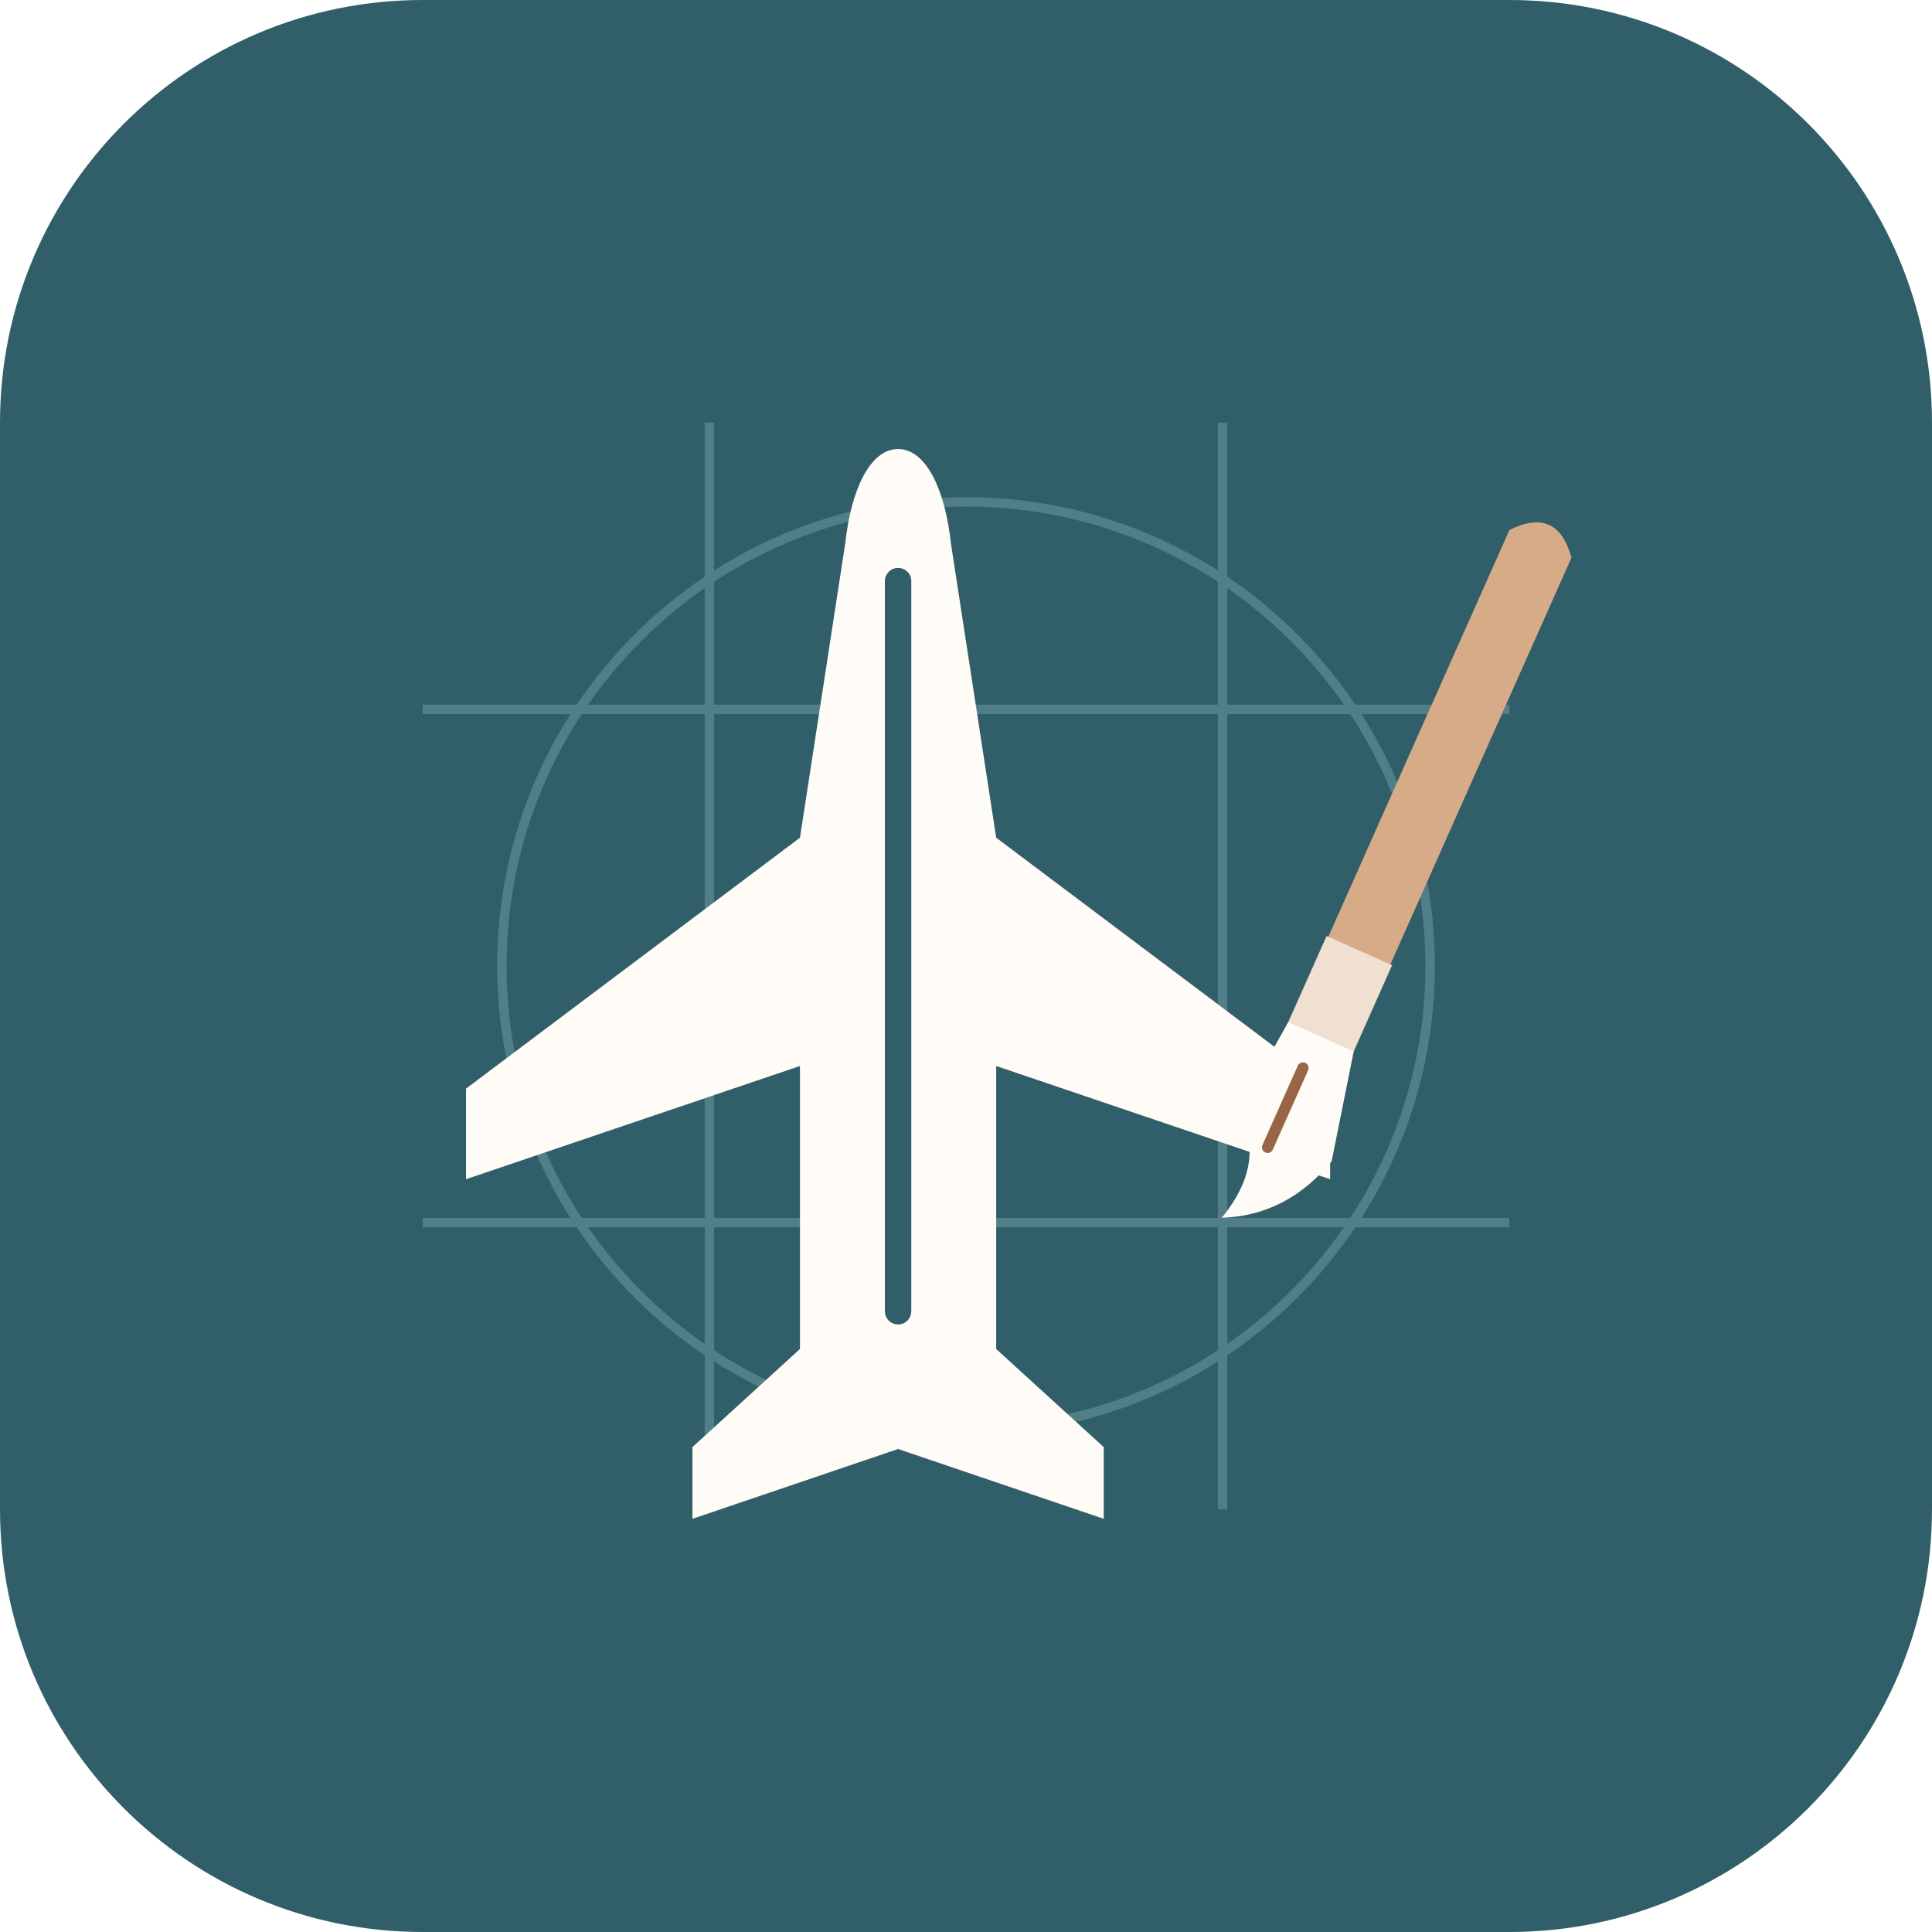
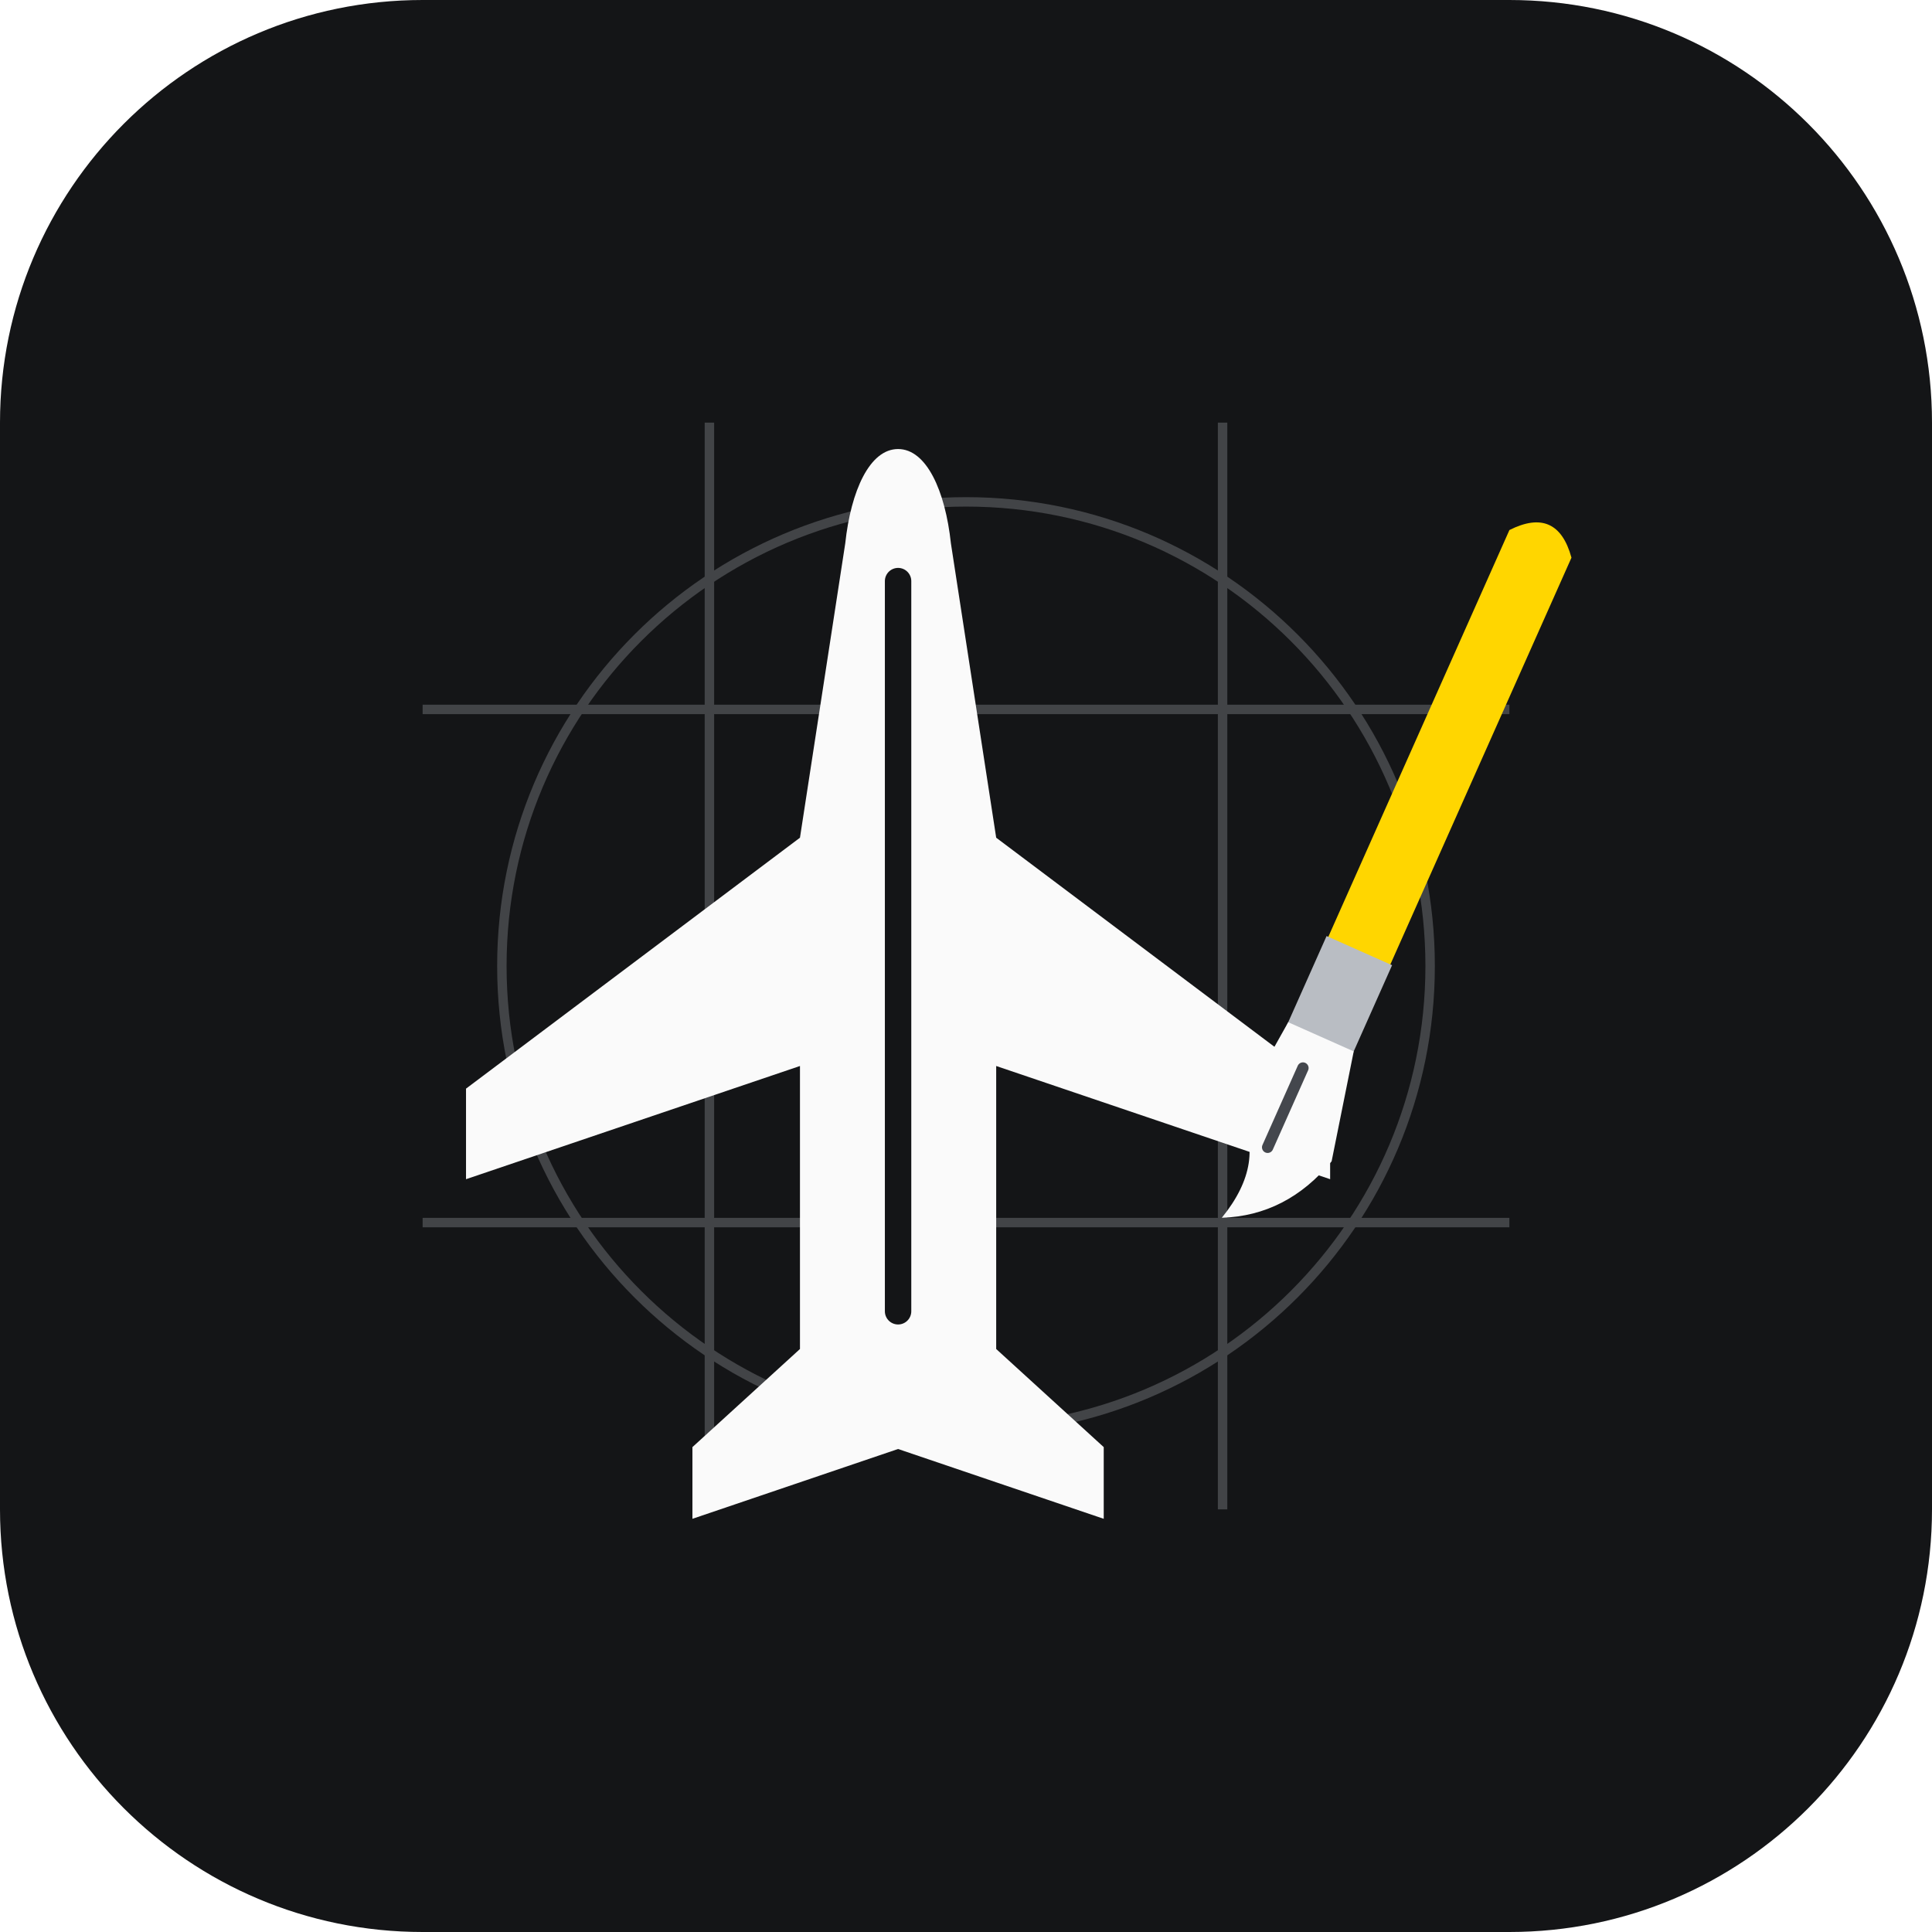
<svg xmlns="http://www.w3.org/2000/svg" width="1024" height="1024" viewBox="0 0 1024 1024">
-   <rect id="background" width="1024" height="1024" rx="224" fill="#315F69" />
-   <g fill="none" stroke="#A2CFD3" stroke-width="5" opacity=".28">
+   <rect id="background" width="1024" height="1024" rx="224" fill="#141517" />
+   <g fill="none" stroke="#B9BDC3" stroke-width="5" opacity=".28">
    <path d="M224 376h576M224 648h576M376 224v576M648 224v576" />
    <circle cx="512" cy="512" r="246" />
  </g>
  <g transform="translate(-34 0)">
-     <path d="M510 238c-15 0-25 22-28 50l-24 156-177 133v48l177-60v150l-57 52v38l109-37 109 37v-38l-57-52V565l177 60v-48L562 444l-24-156c-3-28-13-50-28-50Z" fill="#FFFCF7" />
-     <path d="M510 308v387" stroke="#315F69" stroke-width="14" stroke-linecap="round" />
+     <path d="M510 238c-15 0-25 22-28 50l-24 156-177 133v48l177-60v150l-57 52v38l109-37 109 37v-38l-57-52V565l177 60v-48L562 444l-24-156c-3-28-13-50-28-50Z" fill="#FAFAFA" />
+     <path d="M510 308v387" stroke="#141517" stroke-width="14" stroke-linecap="round" />
  </g>
  <g transform="rotate(24 740 460)">
-     <path d="M722 272q18-22 36 0v258h-36Z" fill="#D7AB87" />
-     <path d="M721 508h38v57h-38Z" fill="#F1DFD2" />
-     <path d="M721 558h38l13 58q-10 36-41 51 10-37-15-55Z" fill="#FFFCF7" />
-     <path d="M738 577v46" stroke="#9A6546" stroke-width="6" stroke-linecap="round" />
+     <path d="M722 272q18-22 36 0v258h-36Z" fill="#FFD600" />
+     <path d="M721 508h38v57h-38Z" fill="#B9BDC3" />
+     <path d="M721 558h38l13 58q-10 36-41 51 10-37-15-55Z" fill="#FAFAFA" />
+     <path d="M738 577v46" stroke="#44474D" stroke-width="6" stroke-linecap="round" />
  </g>
</svg>
